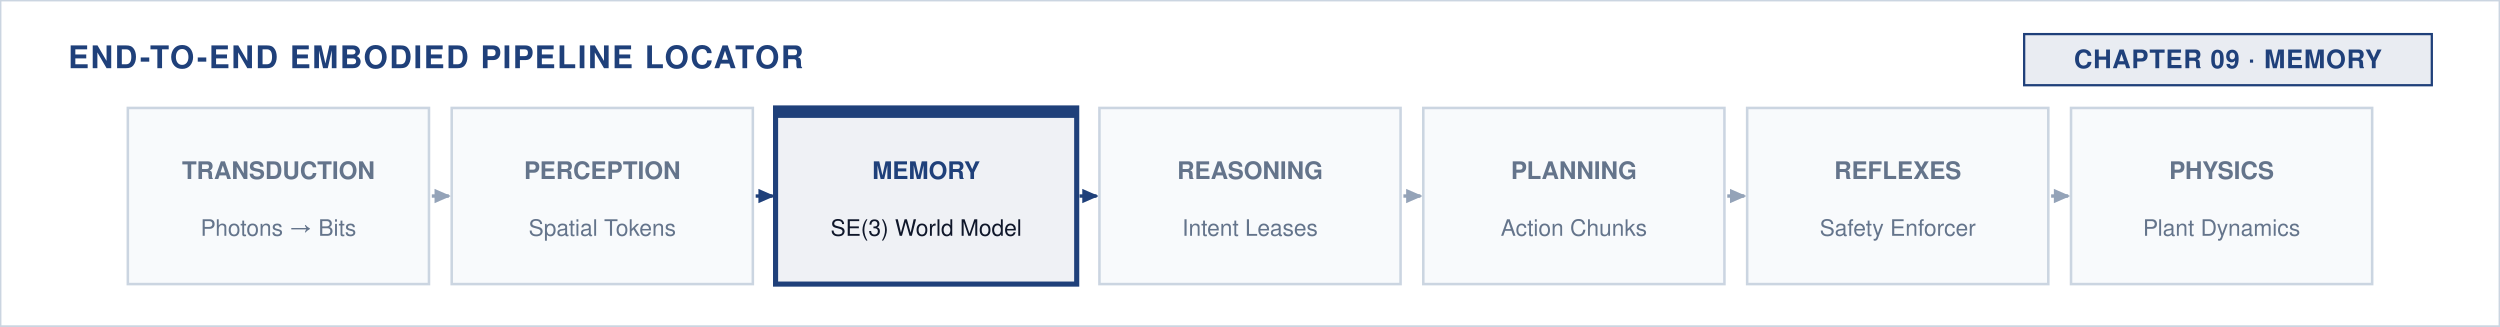
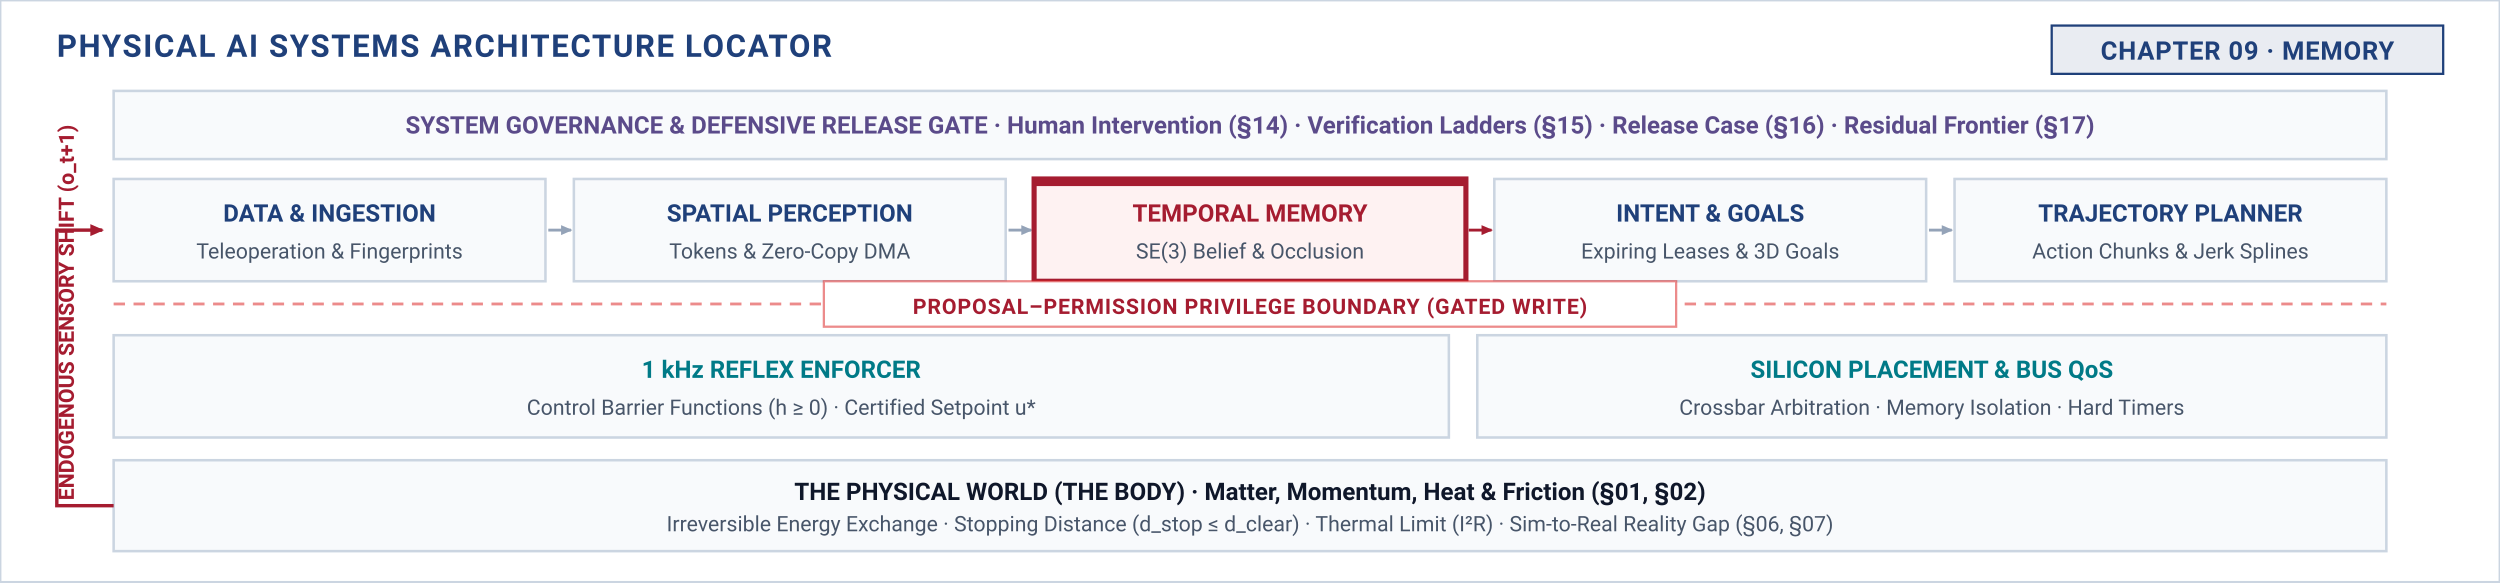
- <svg xmlns="http://www.w3.org/2000/svg" viewBox="0 0 880 115" width="100%" height="100%">
+ <svg xmlns="http://www.w3.org/2000/svg" viewBox="0 0 880 205" width="100%" height="100%">
  <style>
-   text { font-family: "Helvetica Neue", Helvetica, Arial, sans-serif; }
-   .section-hdr { font-size: 11px; font-weight: 700; fill: #1F407A; letter-spacing: 0.05em; }
+   text { font-family: -apple-system, BlinkMacSystemFont, "Segoe UI", Roboto, "Helvetica Neue", Arial, sans-serif; }
+   .hdr-title { font-size: 11px; font-weight: 700; fill: #1F407A; letter-spacing: 0.05em; }
  .badge-text { font-size: 9px; font-weight: 700; text-anchor: middle; letter-spacing: 0.03em; }
+   .tier-title { font-size: 8.5px; font-weight: 700; fill: #475569; letter-spacing: 0.04em; }
+   .card-title { font-size: 8.5px; font-weight: 700; text-anchor: middle; }
+   .card-sub { font-size: 7.5px; text-anchor: middle; }
+   .banner-text { font-size: 8.5px; font-weight: 700; text-anchor: middle; }
+   .loop-text { font-size: 7.5px; font-weight: 700; fill: #A51C30; }
+   .boundary-text { font-size: 7.5px; font-weight: 700; fill: #A51C30; text-anchor: middle; letter-spacing: 0.04em; }
</style>
  <defs>
-     <marker id="arr-navy" viewBox="0 0 10 10" refX="7" refY="5" markerWidth="6" markerHeight="6" orient="auto-start-reverse">
+     <marker id="arr-navy" viewBox="0 0 10 10" refX="7" refY="5" markerWidth="5" markerHeight="5" orient="auto-start-reverse">
      <path d="M 0 1.5 L 8 5 L 0 8.5 z" fill="#1F407A" />
    </marker>
-     <marker id="arr-slate" viewBox="0 0 10 10" refX="7" refY="5" markerWidth="6" markerHeight="6" orient="auto-start-reverse">
+     <marker id="arr-crimson" viewBox="0 0 10 10" refX="7" refY="5" markerWidth="5" markerHeight="5" orient="auto-start-reverse">
+       <path d="M 0 1.5 L 8 5 L 0 8.5 z" fill="#A51C30" />
+     </marker>
+     <marker id="arr-slate" viewBox="0 0 10 10" refX="7" refY="5" markerWidth="5" markerHeight="5" orient="auto-start-reverse">
      <path d="M 0 1.5 L 8 5 L 0 8.5 z" fill="#94A3B8" />
    </marker>
-     <marker id="arr-crimson" viewBox="0 0 10 10" refX="7" refY="5" markerWidth="6" markerHeight="6" orient="auto-start-reverse">
-       <path d="M 0 1.5 L 8 5 L 0 8.5 z" fill="#A51C30" />
-     </marker>
  </defs>
-   <rect width="880" height="115" fill="#FFFFFF" stroke="#CBD5E1" stroke-width="1" />
-   <text x="24" y="24" class="section-hdr">END-TO-END EMBODIED PIPELINE LOCATOR</text>
-   <rect x="712.5" y="12" width="143.5" height="18" fill="#1F407A" fill-opacity="0.10" stroke="#1F407A" stroke-width="0.8" />
-   <text x="784.25" y="24" class="badge-text" fill="#1F407A">CHAPTER 09 · MEMORY</text>
-   <rect x="45.0" y="38" width="106" height="62" fill="#F8FAFC" stroke="#CBD5E1" stroke-width="0.9" />
-   <text x="98.0" y="63" font-size="8.5" font-weight="600" fill="#64748B" text-anchor="middle">TRANSDUCTION</text>
-   <text x="98.0" y="83" font-size="8" fill="#64748B" text-anchor="middle">Photons → Bits</text>
-   <line x1="152.0" y1="69.0" x2="158.0" y2="69.0" stroke="#94A3B8" stroke-width="1.2" marker-end="url(#arr-slate)" />
-   <rect x="159.0" y="38" width="106" height="62" fill="#F8FAFC" stroke="#CBD5E1" stroke-width="0.9" />
-   <text x="212.0" y="63" font-size="8.5" font-weight="600" fill="#64748B" text-anchor="middle">PERCEPTION</text>
-   <text x="212.0" y="83" font-size="8" fill="#64748B" text-anchor="middle">Spatial Tokens</text>
-   <line x1="266.0" y1="69.0" x2="272.0" y2="69.0" stroke="#1F407A" stroke-width="1.2" marker-end="url(#arr-navy)" />
-   <rect x="273.0" y="38" width="106" height="62" fill="#1F407A12" stroke="#1F407A" stroke-width="1.8" />
-   <rect x="273.0" y="38" width="106" height="3.5" fill="#1F407A" />
-   <text x="326.0" y="63" font-size="8.5" font-weight="700" fill="#1F407A" text-anchor="middle">MEMORY</text>
-   <text x="326.0" y="83" font-size="8" fill="#0F172A" text-anchor="middle">SE(3) World Model</text>
-   <line x1="380.0" y1="69.0" x2="386.0" y2="69.0" stroke="#1F407A" stroke-width="1.2" marker-end="url(#arr-navy)" />
-   <rect x="387.0" y="38" width="106" height="62" fill="#F8FAFC" stroke="#CBD5E1" stroke-width="0.9" />
-   <text x="440.0" y="63" font-size="8.5" font-weight="600" fill="#64748B" text-anchor="middle">REASONING</text>
-   <text x="440.0" y="83" font-size="8" fill="#64748B" text-anchor="middle">Intent Leases</text>
-   <line x1="494.0" y1="69.0" x2="500.0" y2="69.0" stroke="#94A3B8" stroke-width="1.2" marker-end="url(#arr-slate)" />
-   <rect x="501.0" y="38" width="106" height="62" fill="#F8FAFC" stroke="#CBD5E1" stroke-width="0.9" />
-   <text x="554.0" y="63" font-size="8.5" font-weight="600" fill="#64748B" text-anchor="middle">PLANNING</text>
-   <text x="554.0" y="83" font-size="8" fill="#64748B" text-anchor="middle">Action Chunks</text>
-   <line x1="608.0" y1="69.0" x2="614.0" y2="69.0" stroke="#94A3B8" stroke-width="1.2" marker-end="url(#arr-slate)" />
-   <rect x="615.0" y="38" width="106" height="62" fill="#F8FAFC" stroke="#CBD5E1" stroke-width="0.9" />
-   <text x="668.0" y="63" font-size="8.5" font-weight="600" fill="#64748B" text-anchor="middle">REFLEXES</text>
-   <text x="668.0" y="83" font-size="8" fill="#64748B" text-anchor="middle">Safety Enforcer</text>
-   <line x1="722.0" y1="69.0" x2="728.0" y2="69.0" stroke="#94A3B8" stroke-width="1.2" marker-end="url(#arr-slate)" />
-   <rect x="729.0" y="38" width="106" height="62" fill="#F8FAFC" stroke="#CBD5E1" stroke-width="0.9" />
-   <text x="782.0" y="63" font-size="8.5" font-weight="600" fill="#64748B" text-anchor="middle">PHYSICS</text>
-   <text x="782.0" y="83" font-size="8" fill="#64748B" text-anchor="middle">Plant Dynamics</text>
+   <rect width="880" height="205" fill="#FFFFFF" stroke="#CBD5E1" stroke-width="1" />
+   <text x="20" y="20" class="hdr-title">PHYSICAL AI SYSTEMS ARCHITECTURE LOCATOR</text>
+   <rect x="722.2" y="9" width="137.8" height="17" fill="#1F407A" fill-opacity="0.10" stroke="#1F407A" stroke-width="0.8" />
+   <text x="791.1" y="21" class="badge-text" fill="#1F407A">CHAPTER 09 · MEMORY</text>
+   <rect x="40" y="32" width="800" height="24" fill="#F8FAFC" stroke="#CBD5E1" stroke-width="0.9" />
+   <text x="440" y="47" class="banner-text" fill="#5B4B8A">SYSTEM GOVERNANCE &amp; DEFENSIVE RELEASE GATE · Human Intervention (§14) · Verification Ladders (§15) · Release Case (§16) · Residual Frontier (§17)</text>
+   <rect x="40" y="63" width="152" height="36" fill="#F8FAFC" stroke="#CBD5E1" stroke-width="0.9" />
+   <text x="116.0" y="78" class="card-title" fill="#1F407A">DATA &amp; INGESTION</text>
+   <text x="116.0" y="91" class="card-sub" fill="#475569">Teleoperation &amp; Fingerprints</text>
+   <line x1="193" y1="81.0" x2="201" y2="81.0" stroke="#94A3B8" stroke-width="1.0" marker-end="url(#arr-slate)" />
+   <rect x="202" y="63" width="152" height="36" fill="#F8FAFC" stroke="#CBD5E1" stroke-width="0.9" />
+   <text x="278.0" y="78" class="card-title" fill="#1F407A">SPATIAL PERCEPTION</text>
+   <text x="278.0" y="91" class="card-sub" fill="#475569">Tokens &amp; Zero-Copy DMA</text>
+   <line x1="355" y1="81.0" x2="363" y2="81.0" stroke="#94A3B8" stroke-width="1.0" marker-end="url(#arr-slate)" />
+   <rect x="364" y="63" width="152" height="36" fill="#FEF2F2" stroke="#A51C30" stroke-width="1.8" />
+   <rect x="364" y="63" width="152" height="2.5" fill="#A51C30" />
+   <text x="440.0" y="78" class="card-title" fill="#A51C30">TEMPORAL MEMORY</text>
+   <text x="440.0" y="91" class="card-sub" fill="#475569">SE(3) Belief &amp; Occlusion</text>
+   <line x1="517" y1="81.0" x2="525" y2="81.0" stroke="#A51C30" stroke-width="1.0" marker-end="url(#arr-crimson)" />
+   <rect x="526" y="63" width="152" height="36" fill="#F8FAFC" stroke="#CBD5E1" stroke-width="0.9" />
+   <text x="602.0" y="78" class="card-title" fill="#1F407A">INTENT &amp; GOALS</text>
+   <text x="602.0" y="91" class="card-sub" fill="#475569">Expiring Leases &amp; 3D Goals</text>
+   <line x1="679" y1="81.0" x2="687" y2="81.0" stroke="#94A3B8" stroke-width="1.0" marker-end="url(#arr-slate)" />
+   <rect x="688" y="63" width="152" height="36" fill="#F8FAFC" stroke="#CBD5E1" stroke-width="0.9" />
+   <text x="764.0" y="78" class="card-title" fill="#1F407A">TRAJECTORY PLANNER</text>
+   <text x="764.0" y="91" class="card-sub" fill="#475569">Action Chunks &amp; Jerk Splines</text>
+   <line x1="40" y1="107" x2="840" y2="107" stroke="#DC262688" stroke-dasharray="4,3" stroke-width="1.0" />
+   <rect x="290" y="99" width="300" height="16" fill="#FFFFFF" stroke="#DC262688" stroke-width="0.8" />
+   <text x="440" y="110.5" class="boundary-text">PROPOSAL–PERMISSION PRIVILEGE BOUNDARY (GATED WRITE)</text>
+   <rect x="40" y="118" width="470" height="36" fill="#F8FAFC" stroke="#CBD5E1" stroke-width="0.9" />
+   <text x="275.0" y="133" class="card-title" fill="#007A87">1 kHz REFLEX ENFORCER</text>
+   <text x="275.0" y="146" class="card-sub" fill="#475569">Control Barrier Functions (h ≥ 0) · Certified Setpoint u*</text>
+   <rect x="520" y="118" width="320" height="36" fill="#F8FAFC" stroke="#CBD5E1" stroke-width="0.9" />
+   <text x="680.0" y="133" class="card-title" fill="#007A87">SILICON PLACEMENT &amp; BUS QoS</text>
+   <text x="680.0" y="146" class="card-sub" fill="#475569">Crossbar Arbitration · Memory Isolation · Hard Timers</text>
+   <rect x="40" y="162" width="800" height="32" fill="#F8FAFC" stroke="#CBD5E1" stroke-width="0.9" />
+   <text x="440" y="176" class="card-title" fill="#0F172A">THE PHYSICAL WORLD (THE BODY) · Matter, Momentum, Heat &amp; Friction (§01, §02)</text>
+   <text x="440" y="187" class="card-sub" fill="#475569">Irreversible Energy Exchange · Stopping Distance (d_stop ≤ d_clear) · Thermal Limit (I²R) · Sim-to-Real Reality Gap (§06, §07)</text>
+   <path d="M 40 178 L 20 178 L 20 81 L 36 81" fill="none" stroke="#A51C30" stroke-width="1.2" marker-end="url(#arr-crimson)" />
+   <text x="26" y="110" class="loop-text" transform="rotate(-90 26,110)" text-anchor="middle">ENDOGENOUS SENSORY SHIFT (o_t+1)</text>
</svg>
